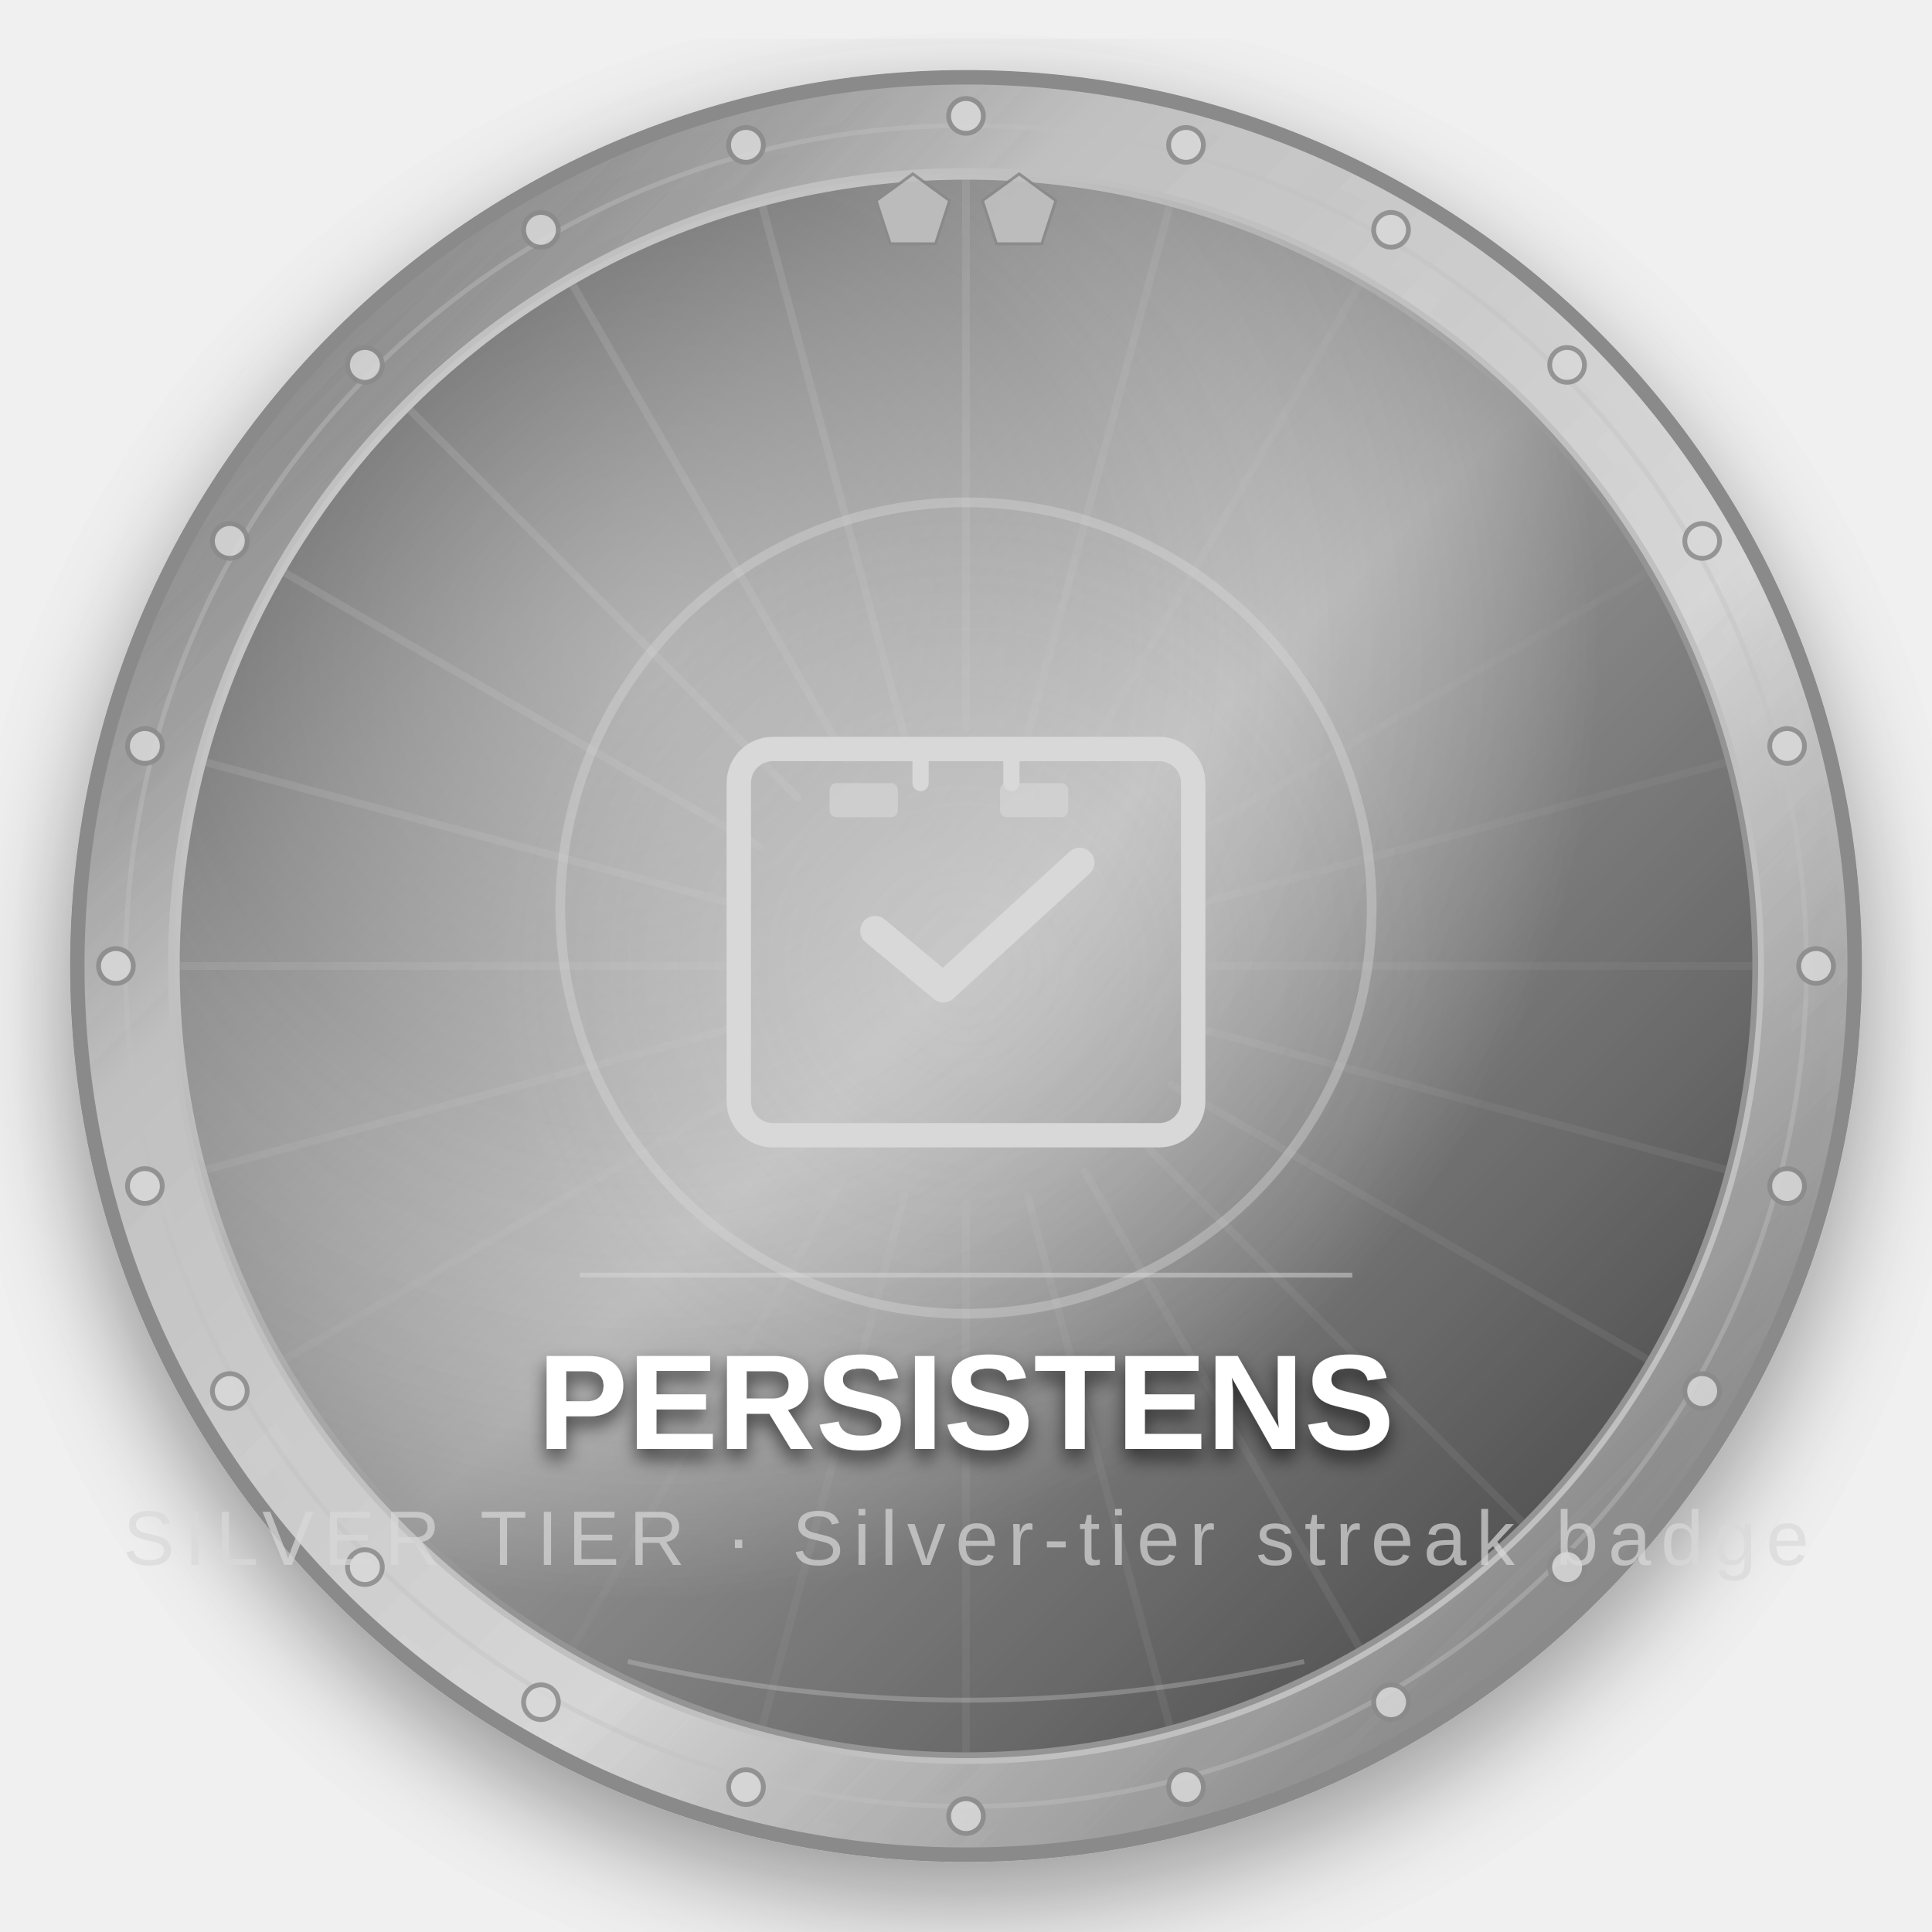
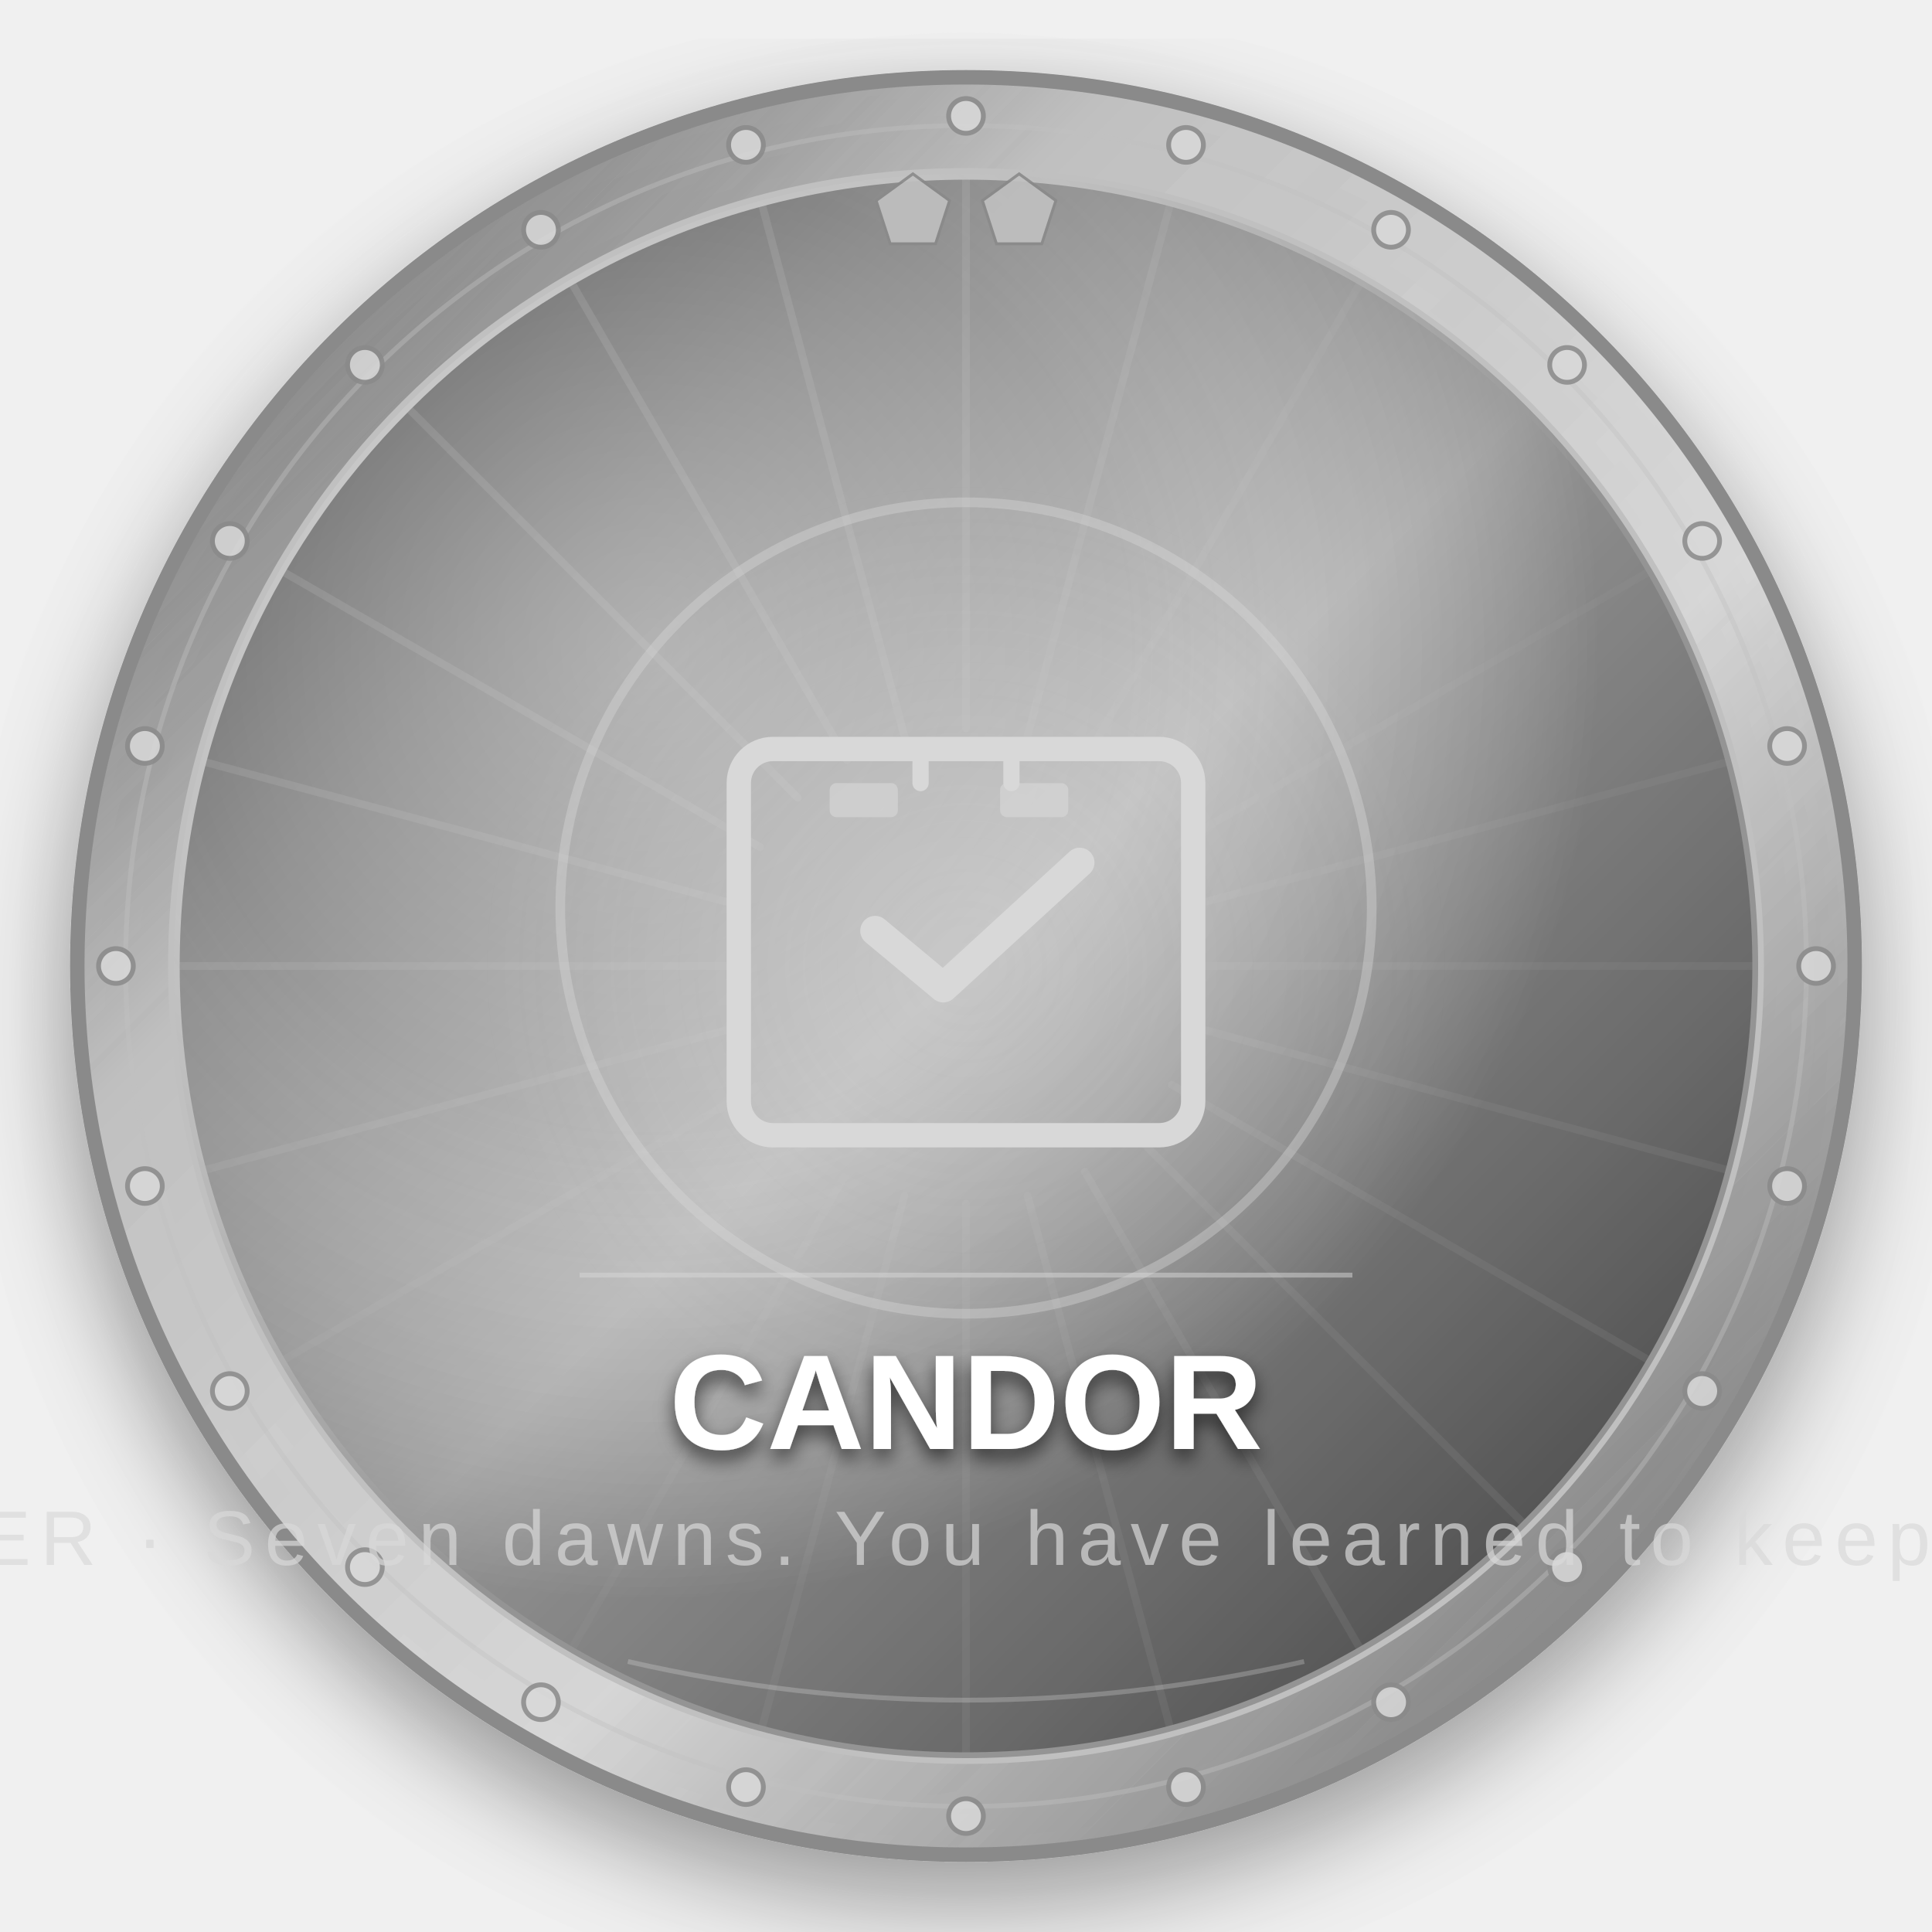
<svg xmlns="http://www.w3.org/2000/svg" viewBox="0 0 200 200" width="200" height="200">
  <defs>
    <linearGradient id="b1" x1="0%" y1="0%" x2="100%" y2="100%">
      <stop offset="0%" stop-color="#4A4A4A" />
      <stop offset="25%" stop-color="#8A8A8A" />
      <stop offset="50%" stop-color="#C0C0C0" />
      <stop offset="75%" stop-color="#8A8A8A" />
      <stop offset="100%" stop-color="#4A4A4A" />
    </linearGradient>
    <linearGradient id="r1" x1="0%" y1="0%" x2="100%" y2="100%">
      <stop offset="0%" stop-color="#4A4A4A" stop-opacity="0.8" />
      <stop offset="30%" stop-color="#C0C0C0" stop-opacity="1" />
      <stop offset="60%" stop-color="#D8D8D8" stop-opacity="0.9" />
      <stop offset="100%" stop-color="#4A4A4A" stop-opacity="0.8" />
    </linearGradient>
    <radialGradient id="s1" cx="30%" cy="30%" r="60%">
      <stop offset="0%" stop-color="#fff" stop-opacity="0.28" />
      <stop offset="50%" stop-color="#fff" stop-opacity="0.05" />
      <stop offset="100%" stop-color="#000" stop-opacity="0.23" />
    </radialGradient>
    <radialGradient id="c1" cx="50%" cy="50%" r="50%">
      <stop offset="0%" stop-color="#E8E8E8" stop-opacity="0.12" />
      <stop offset="100%" stop-color="#E8E8E8" stop-opacity="0" />
    </radialGradient>
    <filter id="sh1" x="-30%" y="-30%" width="160%" height="160%">
      <feDropShadow dx="0" dy="4" stdDeviation="5" flood-color="#000" flood-opacity="0.4" />
    </filter>
  </defs>
  <circle cx="100" cy="100" r="96" fill="none" stroke="#E8E8E8" stroke-width="1.2" opacity="0.2" filter="url(#sh1)" />
  <circle cx="100" cy="100" r="92" fill="url(#r1)" stroke="#8A8A8A" stroke-width="1.5" filter="url(#sh1)" />
  <circle cx="100" cy="100" r="87" fill="none" stroke="#C0C0C0" stroke-width="0.5" opacity="0.4" />
  <circle cx="100" cy="100" r="82" fill="url(#b1)" stroke="#C0C0C0" stroke-width="1.2" />
  <line x1="124.6" y1="100" x2="182" y2="100" stroke="#C0C0C0" stroke-width="0.8" opacity="0.18" stroke-linecap="round" />
  <line x1="123.762" y1="106.367" x2="179.206" y2="121.223" stroke="#C0C0C0" stroke-width="0.8" opacity="0.18" stroke-linecap="round" />
  <line x1="121.304" y1="112.3" x2="171.014" y2="141" stroke="#C0C0C0" stroke-width="0.8" opacity="0.18" stroke-linecap="round" />
  <line x1="117.395" y1="117.395" x2="157.983" y2="157.983" stroke="#C0C0C0" stroke-width="0.8" opacity="0.18" stroke-linecap="round" />
  <line x1="112.3" y1="121.304" x2="141" y2="171.014" stroke="#C0C0C0" stroke-width="0.8" opacity="0.18" stroke-linecap="round" />
  <line x1="106.367" y1="123.762" x2="121.223" y2="179.206" stroke="#C0C0C0" stroke-width="0.8" opacity="0.18" stroke-linecap="round" />
  <line x1="100" y1="124.6" x2="100" y2="182" stroke="#C0C0C0" stroke-width="0.8" opacity="0.18" stroke-linecap="round" />
  <line x1="93.633" y1="123.762" x2="78.777" y2="179.206" stroke="#C0C0C0" stroke-width="0.8" opacity="0.18" stroke-linecap="round" />
  <line x1="87.7" y1="121.304" x2="59" y2="171.014" stroke="#C0C0C0" stroke-width="0.8" opacity="0.18" stroke-linecap="round" />
  <line x1="82.605" y1="117.395" x2="42.017" y2="157.983" stroke="#C0C0C0" stroke-width="0.8" opacity="0.18" stroke-linecap="round" />
  <line x1="78.696" y1="112.3" x2="28.986" y2="141" stroke="#C0C0C0" stroke-width="0.8" opacity="0.18" stroke-linecap="round" />
  <line x1="76.238" y1="106.367" x2="20.794" y2="121.223" stroke="#C0C0C0" stroke-width="0.8" opacity="0.18" stroke-linecap="round" />
  <line x1="75.4" y1="100" x2="18" y2="100" stroke="#C0C0C0" stroke-width="0.8" opacity="0.18" stroke-linecap="round" />
  <line x1="76.238" y1="93.633" x2="20.794" y2="78.777" stroke="#C0C0C0" stroke-width="0.8" opacity="0.18" stroke-linecap="round" />
  <line x1="78.696" y1="87.7" x2="28.986" y2="59" stroke="#C0C0C0" stroke-width="0.8" opacity="0.18" stroke-linecap="round" />
  <line x1="82.605" y1="82.605" x2="42.017" y2="42.017" stroke="#C0C0C0" stroke-width="0.8" opacity="0.18" stroke-linecap="round" />
  <line x1="87.7" y1="78.696" x2="59" y2="28.986" stroke="#C0C0C0" stroke-width="0.8" opacity="0.18" stroke-linecap="round" />
  <line x1="93.633" y1="76.238" x2="78.777" y2="20.794" stroke="#C0C0C0" stroke-width="0.8" opacity="0.18" stroke-linecap="round" />
  <line x1="100" y1="75.4" x2="100" y2="18" stroke="#C0C0C0" stroke-width="0.8" opacity="0.18" stroke-linecap="round" />
  <line x1="106.367" y1="76.238" x2="121.223" y2="20.794" stroke="#C0C0C0" stroke-width="0.8" opacity="0.18" stroke-linecap="round" />
  <line x1="112.3" y1="78.696" x2="141" y2="28.986" stroke="#C0C0C0" stroke-width="0.8" opacity="0.18" stroke-linecap="round" />
  <line x1="117.395" y1="82.605" x2="157.983" y2="42.017" stroke="#C0C0C0" stroke-width="0.8" opacity="0.18" stroke-linecap="round" />
  <line x1="121.304" y1="87.7" x2="171.014" y2="59" stroke="#C0C0C0" stroke-width="0.8" opacity="0.18" stroke-linecap="round" />
  <line x1="123.762" y1="93.633" x2="179.206" y2="78.777" stroke="#C0C0C0" stroke-width="0.8" opacity="0.18" stroke-linecap="round" />
  <circle cx="100" cy="100" r="50" fill="url(#c1)" />
  <circle cx="100" cy="100" r="82" fill="url(#s1)" />
  <circle cx="100" cy="12" r="1.8" fill="#D8D8D8" stroke="#8A8A8A" stroke-width="0.5" opacity="0.85" />
  <circle cx="122.776" cy="14.999" r="1.8" fill="#D8D8D8" stroke="#8A8A8A" stroke-width="0.5" opacity="0.85" />
  <circle cx="144" cy="23.79" r="1.8" fill="#D8D8D8" stroke="#8A8A8A" stroke-width="0.5" opacity="0.85" />
  <circle cx="162.225" cy="37.775" r="1.8" fill="#D8D8D8" stroke="#8A8A8A" stroke-width="0.5" opacity="0.85" />
  <circle cx="176.21" cy="56" r="1.8" fill="#D8D8D8" stroke="#8A8A8A" stroke-width="0.5" opacity="0.85" />
  <circle cx="185.001" cy="77.224" r="1.8" fill="#D8D8D8" stroke="#8A8A8A" stroke-width="0.5" opacity="0.85" />
  <circle cx="188" cy="100" r="1.8" fill="#D8D8D8" stroke="#8A8A8A" stroke-width="0.5" opacity="0.85" />
  <circle cx="185.001" cy="122.776" r="1.8" fill="#D8D8D8" stroke="#8A8A8A" stroke-width="0.5" opacity="0.85" />
  <circle cx="176.21" cy="144" r="1.8" fill="#D8D8D8" stroke="#8A8A8A" stroke-width="0.5" opacity="0.85" />
  <circle cx="162.225" cy="162.225" r="1.8" fill="#D8D8D8" stroke="#8A8A8A" stroke-width="0.5" opacity="0.85" />
  <circle cx="144" cy="176.21" r="1.8" fill="#D8D8D8" stroke="#8A8A8A" stroke-width="0.5" opacity="0.85" />
  <circle cx="122.776" cy="185.001" r="1.8" fill="#D8D8D8" stroke="#8A8A8A" stroke-width="0.5" opacity="0.85" />
  <circle cx="100" cy="188" r="1.8" fill="#D8D8D8" stroke="#8A8A8A" stroke-width="0.5" opacity="0.85" />
  <circle cx="77.224" cy="185.001" r="1.8" fill="#D8D8D8" stroke="#8A8A8A" stroke-width="0.5" opacity="0.85" />
  <circle cx="56" cy="176.21" r="1.8" fill="#D8D8D8" stroke="#8A8A8A" stroke-width="0.5" opacity="0.85" />
  <circle cx="37.775" cy="162.225" r="1.8" fill="#D8D8D8" stroke="#8A8A8A" stroke-width="0.5" opacity="0.85" />
  <circle cx="23.79" cy="144" r="1.8" fill="#D8D8D8" stroke="#8A8A8A" stroke-width="0.5" opacity="0.85" />
  <circle cx="14.999" cy="122.776" r="1.8" fill="#D8D8D8" stroke="#8A8A8A" stroke-width="0.5" opacity="0.85" />
  <circle cx="12" cy="100" r="1.8" fill="#D8D8D8" stroke="#8A8A8A" stroke-width="0.5" opacity="0.85" />
  <circle cx="14.999" cy="77.224" r="1.8" fill="#D8D8D8" stroke="#8A8A8A" stroke-width="0.5" opacity="0.85" />
  <circle cx="23.79" cy="56" r="1.8" fill="#D8D8D8" stroke="#8A8A8A" stroke-width="0.5" opacity="0.85" />
  <circle cx="37.775" cy="37.775" r="1.8" fill="#D8D8D8" stroke="#8A8A8A" stroke-width="0.5" opacity="0.85" />
  <circle cx="56" cy="23.79" r="1.8" fill="#D8D8D8" stroke="#8A8A8A" stroke-width="0.5" opacity="0.85" />
  <circle cx="77.224" cy="14.999" r="1.8" fill="#D8D8D8" stroke="#8A8A8A" stroke-width="0.5" opacity="0.85" />
  <polygon points="94.5,18 98.304,20.764 96.851,25.236 92.149,25.236 90.696,20.764" fill="#C0C0C0" stroke="#8A8A8A" stroke-width="0.3" opacity="0.9" />
  <polygon points="105.5,18 109.304,20.764 107.851,25.236 103.149,25.236 101.696,20.764" fill="#C0C0C0" stroke="#8A8A8A" stroke-width="0.3" opacity="0.9" />
  <circle cx="100" cy="94" r="42" fill="none" stroke="#D8D8D8" stroke-width="1" opacity="0.4" />
  <g>
    <g transform="translate(100,94)">
      <rect x="-23.52" y="-16.464" width="47.04" height="39.984" rx="3.528" fill="none" stroke="#D8D8D8" stroke-width="2.52" />
      <rect x="-14.112" y="-12.936" width="7.056" height="3.528" rx="0.706" fill="#D8D8D8" opacity="0.6" />
      <rect x="3.528" y="-12.936" width="7.056" height="3.528" rx="0.706" fill="#D8D8D8" opacity="0.6" />
      <line x1="-4.704" y1="-12.936" x2="-4.704" y2="-16.464" stroke="#D8D8D8" stroke-width="1.68" stroke-linecap="round" />
      <line x1="4.704" y1="-12.936" x2="4.704" y2="-16.464" stroke="#D8D8D8" stroke-width="1.68" stroke-linecap="round" />
      <polyline points="-9.408,2.352 -2.352,8.232 11.76,-4.704" fill="none" stroke="#D8D8D8" stroke-width="3.08" stroke-linecap="round" stroke-linejoin="round" />
    </g>
  </g>
  <line x1="60" y1="132" x2="140" y2="132" stroke="#D8D8D8" stroke-width="0.5" opacity="0.5" />
-   <text x="100" y="150" text-anchor="middle" font-size="14" font-weight="bold" fill="#fff" font-family="Arial,sans-serif" filter="drop-shadow(0 1px 1px rgba(0,0,0,0.6))">PERSISTENS</text>
-   <text x="100" y="162" text-anchor="middle" font-size="8" fill="#D8D8D8" opacity="0.7" font-family="Arial,sans-serif" letter-spacing="1">SILVER TIER · Silver-tier streak badge</text>
+   <text x="100" y="150" text-anchor="middle" font-size="14" font-weight="bold" fill="#fff" font-family="Arial,sans-serif" filter="drop-shadow(0 1px 1px rgba(0,0,0,0.6))">CANDOR</text>
+   <text x="100" y="162" text-anchor="middle" font-size="8" fill="#D8D8D8" opacity="0.7" font-family="Arial,sans-serif" letter-spacing="1">SILVER TIER · Seven dawns. You have learned to keep the flame.</text>
  <path d="M65 172 Q100 180 135 172" fill="none" stroke="#D8D8D8" stroke-width="0.5" opacity="0.3" />
</svg>
